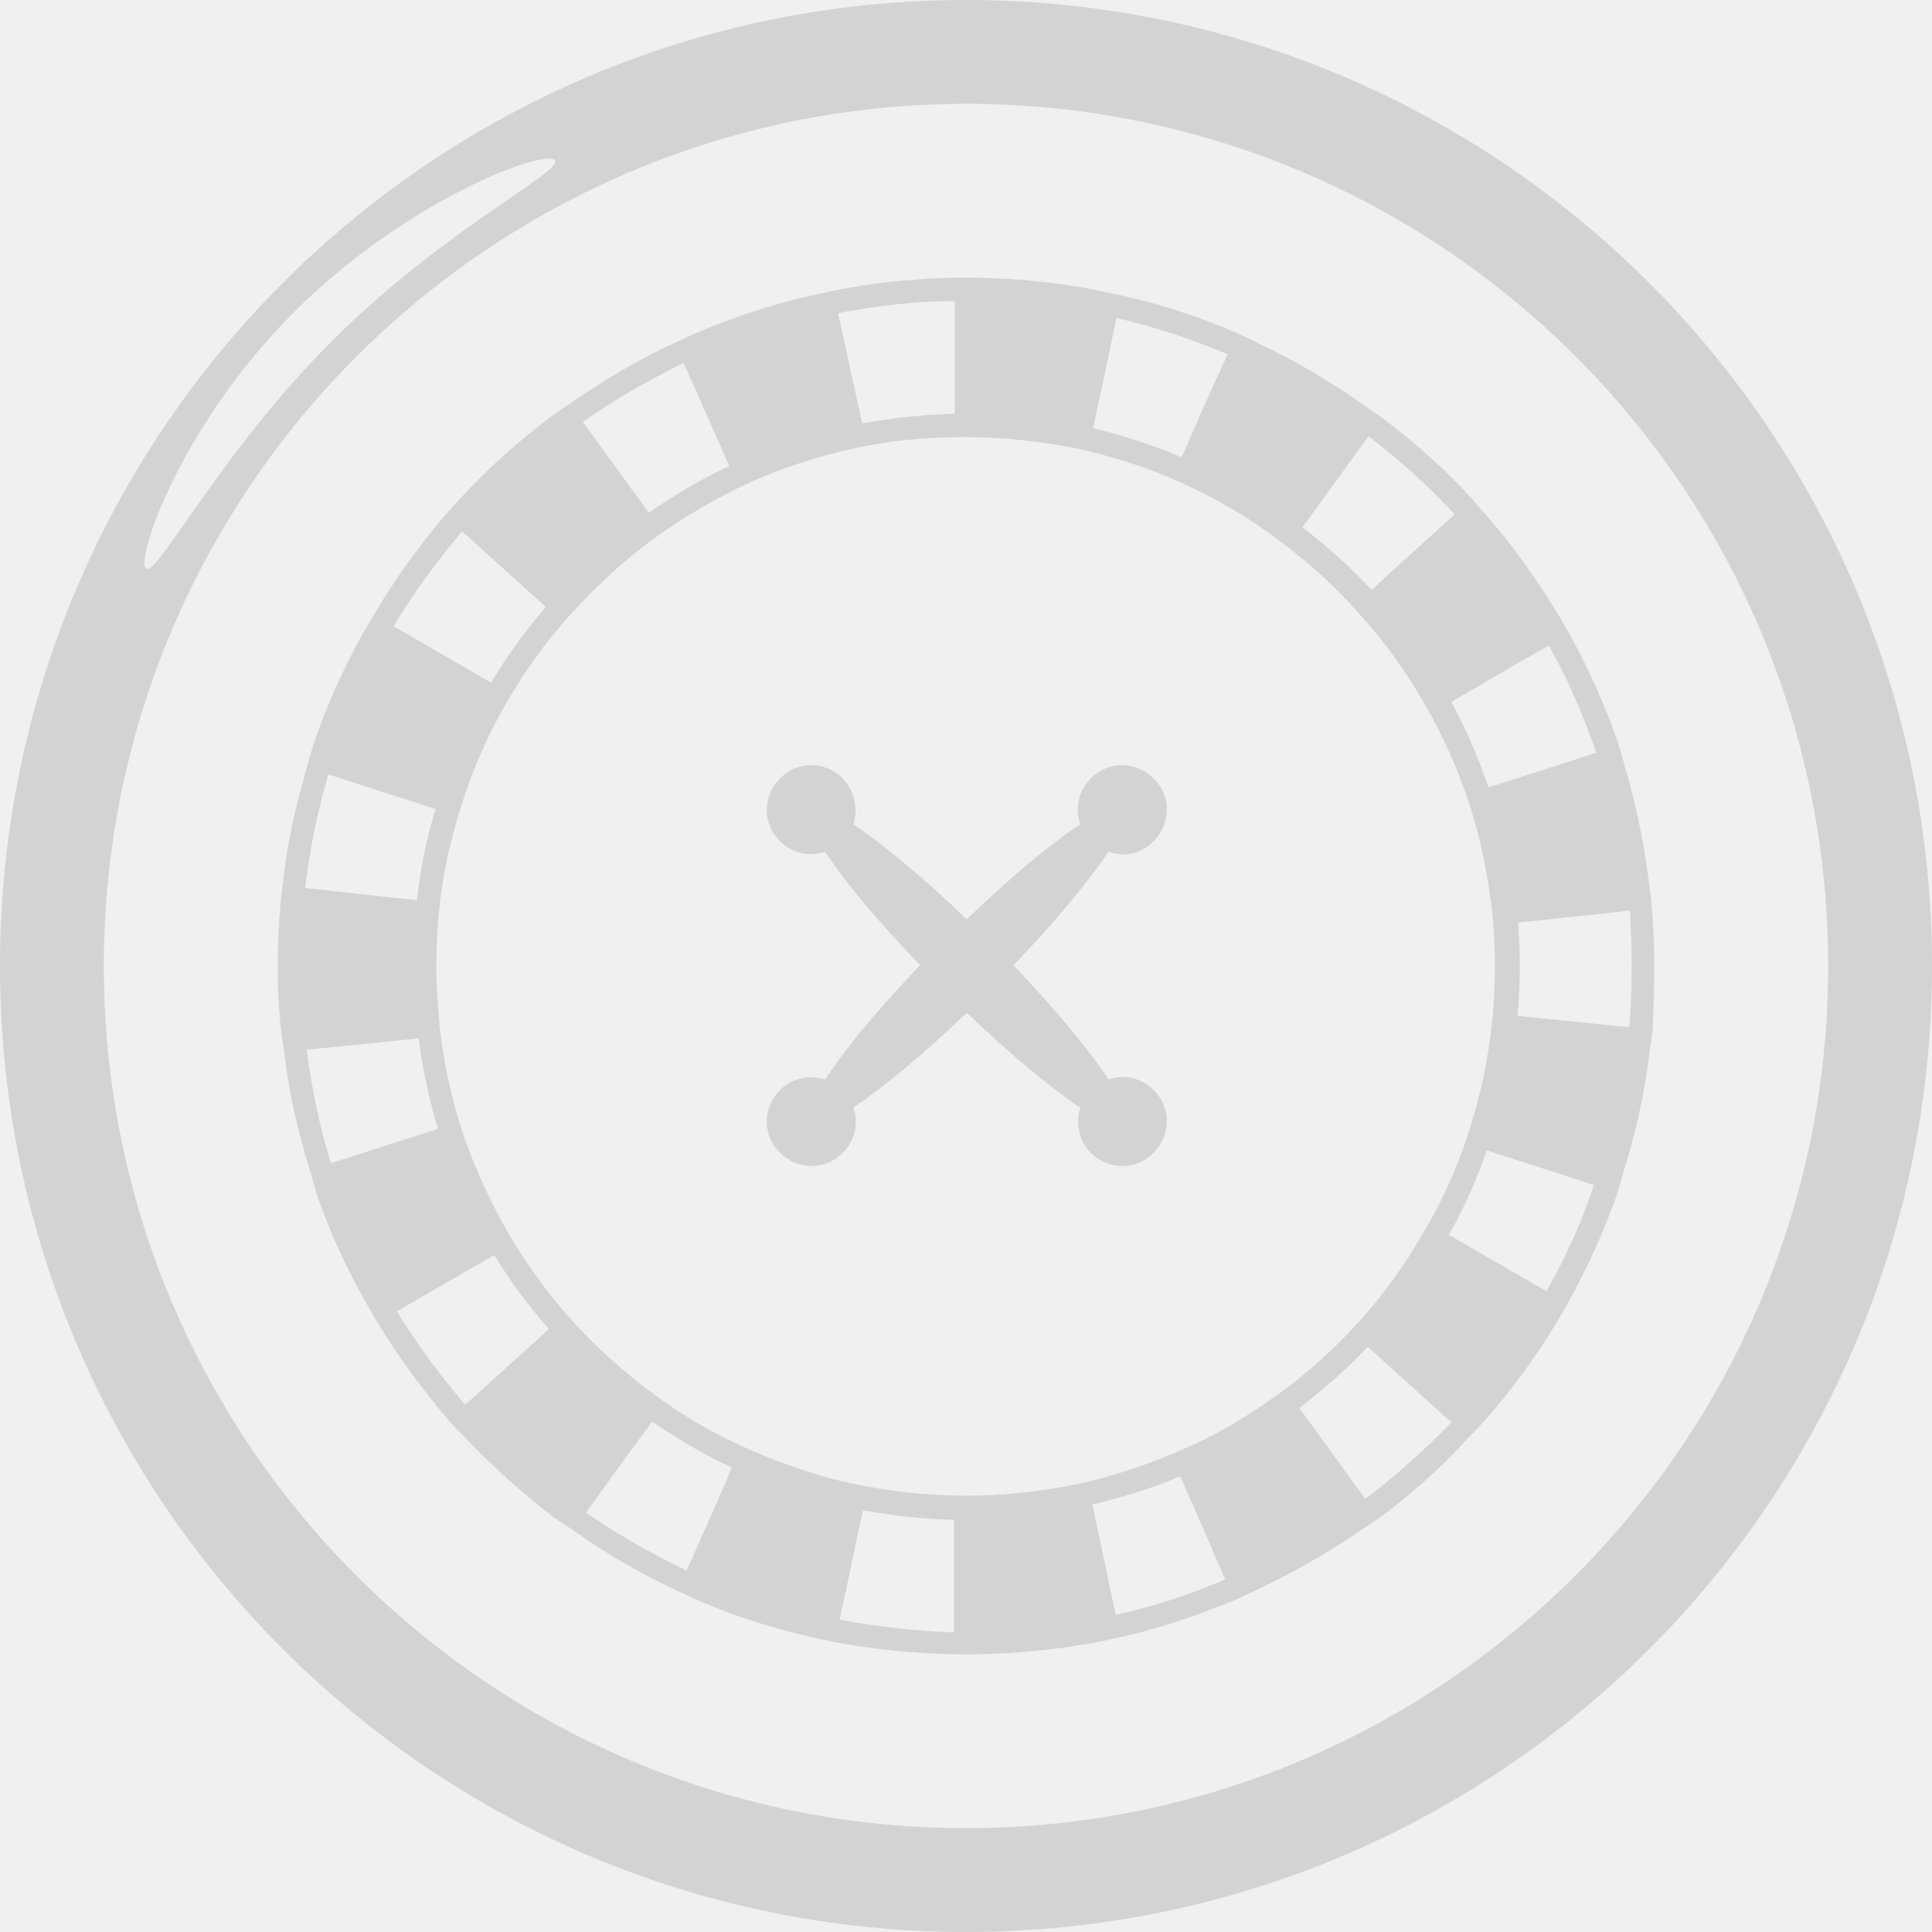
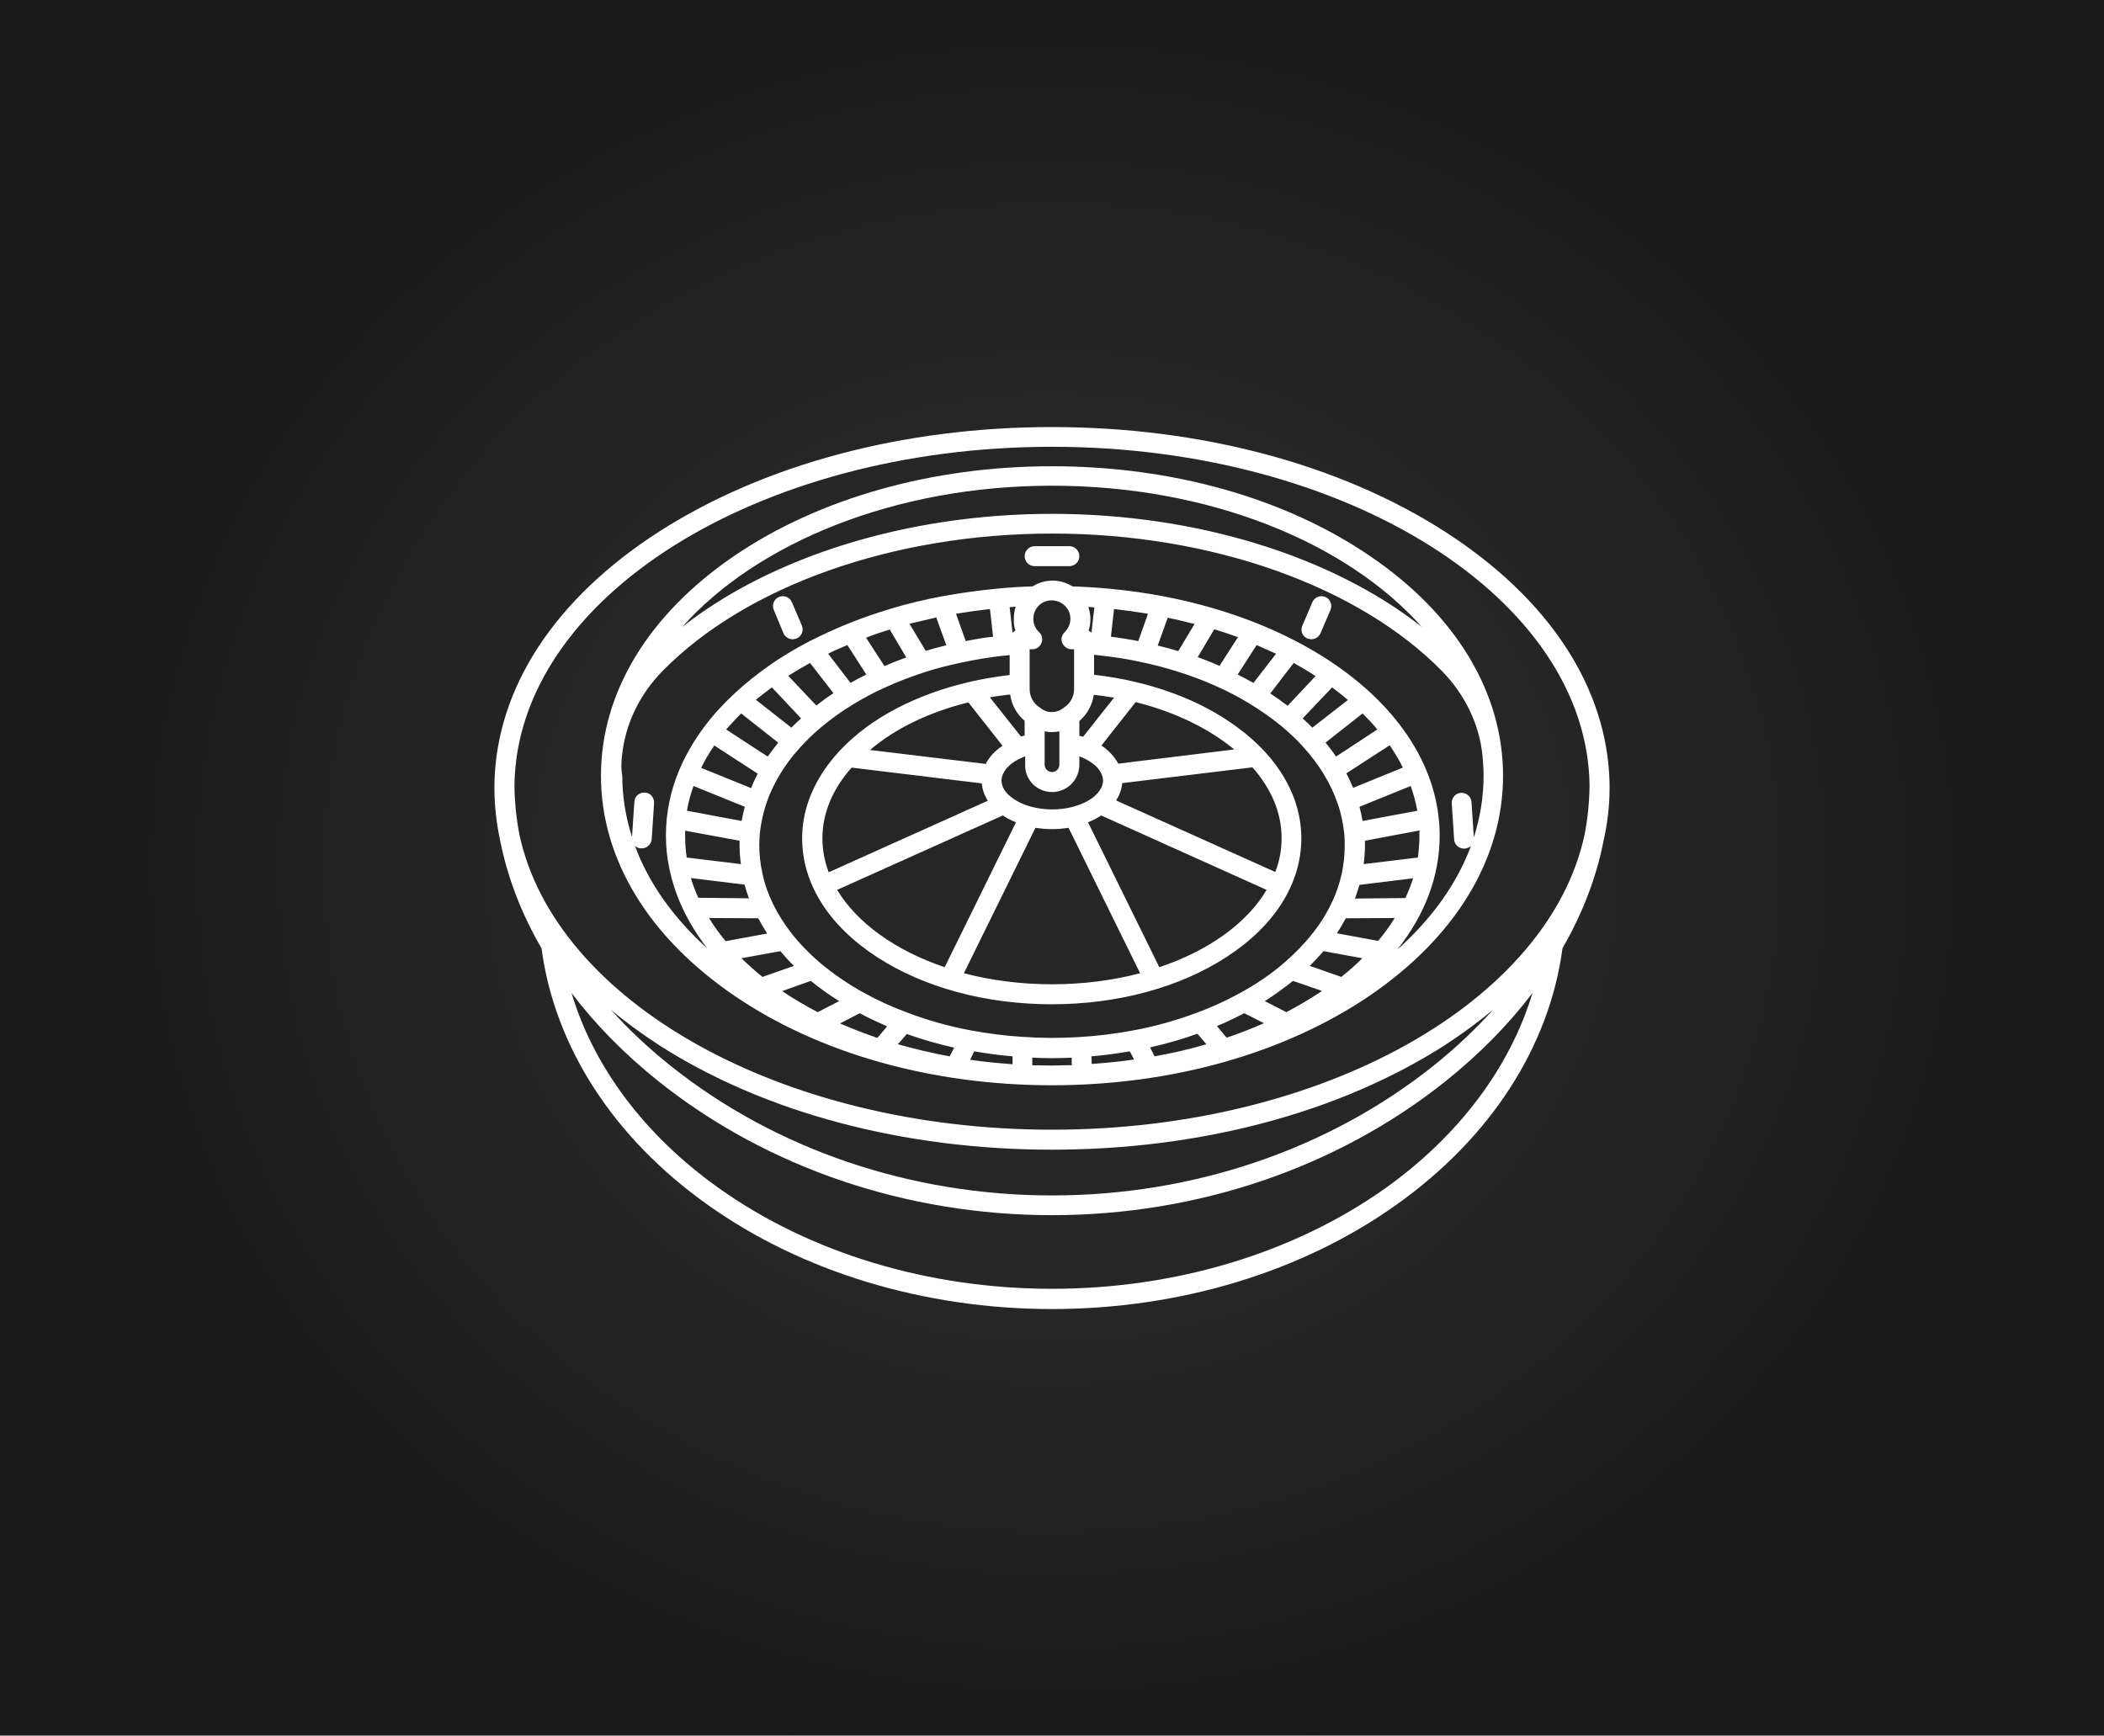
- <svg xmlns="http://www.w3.org/2000/svg" version="1.1" id="online-roulette" x="0px" y="0px" viewBox="0 0 240 240" enable-background="new 0 0 240 240" xml:space="preserve">
-   <g>
-     <path fill="#D4D3D3" d="M120,0C53.7,0,0,53.7,0,120s53.7,120,120,120c66.3,0,120-53.7,120-120S186.3,0,120,0z M36.5,38.8   c14-14,31.1-20.3,32.4-18.9c1.3,1.3-13.7,8.5-27.7,22.5c-14,14-21.8,29.5-23.1,28.2C16.9,69.3,22.5,52.8,36.5,38.8z M120,227.1   c-59.1,0-107.1-47.9-107.1-107.1C12.9,60.9,60.9,12.9,120,12.9c59.1,0,107.1,47.9,107.1,107.1C227.1,179.1,179.1,227.1,120,227.1z" />
-     <path fill="#D4D3D3" d="M205.5,120c0-2.4-0.1-4.7-0.3-7.1h0l-0.1-1.4l-0.2-1.4h0c-0.6-5-1.6-9.9-3-14.7l0,0l-0.4-1.4l0,0l-0.4-1.4   l0,0c-1.6-4.8-3.7-9.4-6.1-13.8l0,0l-0.7-1.2l-0.7-1.2h0c-2.6-4.3-5.5-8.4-8.8-12.2h0l-1-1.1c0,0,0,0,0,0l-0.9-1.1l0,0   c-3.4-3.7-7.2-7.1-11.2-10.1l0,0l-1.2-0.8c0,0,0,0,0,0l-1.1-0.8l0,0c-4.1-2.9-8.5-5.5-13-7.6h0L155,42l-1.3-0.6l0,0   c-4.6-2-9.4-3.6-14.4-4.7v0l-1.4-0.3l-1.4-0.3l0,0c-4.9-1-10-1.5-15-1.6v0H120h-1.4v0c-5,0.1-10.1,0.6-15,1.6l0,0l-1.4,0.3l0,0   l-1.4,0.3v0c-4.9,1.1-9.7,2.7-14.4,4.7l0,0l-1.3,0.6l-1.3,0.6l0,0c-4.6,2.1-8.9,4.7-13.1,7.6l0,0L69.5,51c0,0,0,0,0,0l-1.1,0.8l0,0   c-4,3-7.8,6.4-11.2,10.1l0,0l-1,1.1l-1,1.1h0C52,67.9,49,72,46.5,76.3h0l-0.7,1.2L45,78.8l0,0c-2.4,4.4-4.5,9-6.1,13.8l0,0   l-0.4,1.4l0,0l-0.4,1.4l0,0c-1.4,4.8-2.5,9.7-3,14.7h0l-0.2,1.4l-0.1,1.4h0c-0.2,2.4-0.3,4.8-0.3,7.1c0,2.6,0.1,5.3,0.4,7.9h0   l0.2,1.4l0.2,1.4h0c0.6,5,1.7,9.9,3.2,14.7h0l0.4,1.4c0,0,0,0,0,0l0.4,1.4l0,0c1.6,4.7,3.7,9.3,6.2,13.7l0,0l0.7,1.2l0,0l0.7,1.2   l0,0c2.6,4.3,5.6,8.3,8.8,12.1l0,0l1,1.1v0l1,1h0c3.4,3.6,7.2,7,11.1,10v0l1.2,0.8c0,0,0,0,0,0l1.2,0.8h0c4.1,2.9,8.4,5.4,12.9,7.5   v0l1.3,0.6l1.3,0.6v0c4.6,2,9.4,3.5,14.2,4.6l0,0l1.4,0.3c0,0,0,0,0,0l1.4,0.3h0c4.9,0.9,9.9,1.4,14.9,1.5v0h1.4h1.4v0   c5-0.1,10-0.6,14.9-1.5l0,0l1.4-0.3l1.4-0.3l0,0c4.9-1.1,9.6-2.7,14.2-4.6l0,0l1.3-0.6l1.3-0.6l0,0c4.5-2.1,8.9-4.6,13-7.4h0   l1.2-0.8l1.2-0.8l0,0c4-3,7.8-6.3,11.1-10h0l1-1v0l1-1.1l0,0c3.3-3.7,6.3-7.8,8.9-12.1l0,0l0.7-1.2c0,0,0,0,0,0l0.7-1.2l0,0   c2.4-4.3,4.5-8.9,6.2-13.7l0,0l0.4-1.4l0,0l0.4-1.4h0c1.5-4.8,2.6-9.7,3.2-14.7h0l0.2-1.4l0.2-1.4h0   C205.4,125.3,205.5,122.6,205.5,120z M168.7,164.3L168.7,164.3c-3.1,3.4-6.5,6.5-10.2,9.1c-3.7,2.7-7.7,5-11.9,6.8   c-4.2,1.8-8.6,3.3-13,4.2h0c-4.5,0.9-9,1.4-13.6,1.4c-4.6,0-9.2-0.5-13.6-1.4c-4.5-0.9-8.8-2.4-13-4.2c-4.2-1.8-8.2-4.1-11.9-6.8   l0,0c-3.7-2.7-7.2-5.8-10.2-9.1h0c-3.1-3.4-5.8-7.1-8.1-11l0,0c-2.3-4-4.2-8.2-5.7-12.5v0c-1.4-4.3-2.4-8.8-2.9-13.4h0   c-0.2-2.4-0.4-4.9-0.4-7.3c0-2.1,0.1-4.3,0.3-6.5c0.4-4.6,1.4-9.1,2.8-13.5v0c1.4-4.4,3.2-8.6,5.5-12.6l0,0c2.3-4,5-7.8,8.1-11.2   c3.1-3.4,6.5-6.6,10.2-9.3c3.7-2.7,7.8-5.1,11.9-7h0c4.2-1.9,8.6-3.3,13.1-4.3l0,0c4.5-1,9.1-1.4,13.8-1.4c4.6,0,9.2,0.5,13.8,1.4   c4.5,1,9,2.4,13.1,4.3c4.2,1.9,8.2,4.2,11.9,7h0c3.7,2.7,7.2,5.9,10.2,9.3v0c3.1,3.4,5.8,7.2,8.1,11.2c2.3,4,4.2,8.2,5.6,12.6v0   c1.4,4.4,2.3,8.9,2.8,13.5l0,0c0.2,2.2,0.3,4.3,0.3,6.5c0,2.4-0.1,4.8-0.4,7.3l0,0c-0.5,4.6-1.5,9.1-2.9,13.4   c-1.4,4.3-3.3,8.6-5.7,12.5C174.5,157.2,171.8,160.9,168.7,164.3z M202.7,120c0,2.5-0.1,5.1-0.3,7.6l-13.9-1.4   c0.2-2.1,0.3-4.1,0.3-6.2c0-1.8-0.1-3.6-0.2-5.4l8.6-0.9l5.3-0.6C202.6,115.5,202.7,117.7,202.7,120z M198.3,93.5l-9.6,3.1   l-3.8,1.2c-1.2-3.6-2.8-7.2-4.6-10.6l8.9-5.2l3.2-1.8C194.8,84.4,196.7,88.9,198.3,93.5z M180.7,63.9l-8.6,7.8l-1.7,1.6   c-2.6-2.8-5.5-5.4-8.6-7.8l8.2-11.3C173.8,57.1,177.4,60.3,180.7,63.9z M149.5,50.6l-2.7,6.2c-3.6-1.5-7.2-2.7-11-3.6l2.9-13.7   c4.7,1.1,9.3,2.6,13.8,4.5L149.5,50.6z M118.6,37.4v14c-3.9,0.1-7.7,0.5-11.5,1.2l-2.1-9.6l-0.9-4.1   C108.9,38,113.7,37.4,118.6,37.4z M84.9,45.1l1.5,3.3l4.2,9.5c-3.5,1.6-6.8,3.6-10,5.8l-8.2-11.3C76.4,49.6,80.6,47.2,84.9,45.1z    M57.4,66l10.4,9.4c-2.5,2.9-4.8,6.1-6.8,9.4l-12.1-7C51.4,73.6,54.3,69.7,57.4,66z M37.9,110.3c0.6-4.8,1.5-9.5,2.9-14.1l13.3,4.3   c-1.1,3.7-1.9,7.5-2.3,11.3l-3.1-0.3L37.9,110.3z M41.1,144.5c-1.4-4.6-2.4-9.3-3-14.1l13.9-1.4c0.5,3.8,1.3,7.6,2.4,11.2l-0.2,0.1   L41.1,144.5z M49.3,162.9l12.1-7c2,3.3,4.3,6.4,6.8,9.2l-10.4,9.4C54.7,170.9,51.8,167,49.3,162.9z M72.8,187.9l3.3-4.6l4.9-6.7   c3.2,2.2,6.5,4.1,9.9,5.7l-0.6,1.5l-5,11.3C80.9,193,76.7,190.6,72.8,187.9z M104.3,201.2l0.5-2.3l2.4-11.3   c3.7,0.7,7.5,1.1,11.3,1.2v14C113.8,202.6,109,202.1,104.3,201.2z M152.2,196.2c-4.4,1.9-9,3.4-13.6,4.4l-2.9-13.7   c3.7-0.9,7.4-2,10.9-3.5l2,4.5L152.2,196.2z M169.6,186.2l-6.6-9.1l-1.6-2.2c3-2.3,5.9-4.8,8.5-7.6l10.4,9.4   C177,180.1,173.4,183.3,169.6,186.2z M192.1,160.4l-12.1-7c1.9-3.4,3.4-6.8,4.7-10.5l13.3,4.3C196.5,151.8,194.5,156.2,192.1,160.4   z" />
-     <path fill="#D4D3D3" d="M143.3,104.5c2.2-2.2,2.2-5.7,0-7.8c-2.2-2.2-5.7-2.2-7.8,0c-1.5,1.5-2,3.7-1.3,5.7   c-3.7,2.4-8.7,6.6-14.1,11.8c-5.4-5.2-10.5-9.4-14.1-11.8c0.6-1.9,0.2-4.1-1.3-5.7c-2.2-2.2-5.7-2.2-7.8,0c-2.2,2.2-2.2,5.7,0,7.8   c1.5,1.5,3.7,2,5.6,1.3c2.4,3.7,6.6,8.7,11.8,14.1c-5.2,5.4-9.4,10.5-11.8,14.2c-1.9-0.6-4.1-0.2-5.6,1.3c-2.2,2.2-2.2,5.7,0,7.8   c2.2,2.2,5.7,2.2,7.8,0c1.5-1.5,2-3.7,1.3-5.6c3.7-2.5,8.7-6.6,14.1-11.8c5.4,5.2,10.5,9.4,14.1,11.8c-0.6,1.9-0.2,4.1,1.3,5.6   c2.2,2.2,5.7,2.2,7.8,0c2.2-2.2,2.2-5.7,0-7.8c-1.5-1.5-3.7-2-5.6-1.3c-2.4-3.7-6.6-8.7-11.8-14.2c5.2-5.4,9.4-10.5,11.8-14.1   C139.6,106.5,141.8,106.1,143.3,104.5z" />
+ <svg xmlns="http://www.w3.org/2000/svg" version="1.1" x="0px" y="0px" viewBox="0 0 800 660" enable-background="new 0 0 800 660" xml:space="preserve">
+   <g id="Layer_2">
+     <radialGradient id="SVGID_1_" cx="399.981" cy="329.932" r="395.506" gradientTransform="matrix(0.9639 0 0 0.88 14.4759 39.66)" gradientUnits="userSpaceOnUse">
+       <stop offset="0.5" style="stop-color:#262626" />
+       <stop offset="1" style="stop-color:#1A1A1A" />
+     </radialGradient>
+     <rect fill="url(#SVGID_1_)" width="800" height="660" />
+   </g>
+   <g id="Layer_1">
+     <path id="online-roulette" fill="#FFFFFF" d="M279.3,378.7c32.3,22,75.2,34,120.7,34s88.4-12.1,120.7-34   c32.7-22.3,50.8-52,50.8-83.7c0-31.7-18-61.5-50.8-83.7c-32.3-22-75.2-34-120.7-34s-88.4,12.1-120.7,34   c-32.7,22.3-50.8,52-50.8,83.7C228.5,326.7,246.6,356.4,279.3,378.7z M400,405.2c-0.7,0-7.4-0.1-7.5-0.1l0-2.9   c2.5,0.1,5,0.2,7.5,0.2c2.5,0,5-0.1,7.5-0.2l0,2.9C407.4,405,400.7,405.2,400,405.2z M281.9,364.4l14.8-2.7   c1.6,1.9,3.3,3.8,5.2,5.6l-12,4.2C287.1,369.2,284.4,366.8,281.9,364.4z M289.9,332.1c-0.8-3.5-1.2-7.1-1.2-10.6   c0-1.5,0.1-3,0.2-4.5c0.4-3.8,1.2-7.6,2.4-11.2c1.2-3.7,2.9-7.4,5-10.9c2.1-3.6,4.7-7.1,7.8-10.5c2.5-2.8,5.3-5.5,8.3-8   c3.6-3,7.6-5.9,11.9-8.5c3.8-2.3,7.8-4.5,12.1-6.4c4.7-2.2,9.8-4.1,14.9-5.8c4.6-1.5,9.3-2.7,14.1-3.7c5.5-1.2,11-2.1,16.6-2.7   c0.1,0,0.2,0,0.3,0c0.5-0.1,1.1-0.1,1.6-0.2v7.6c-21,2.4-40.3,9.4-54.6,19.9c-15.6,11.6-24.3,26.5-24.3,42.2   c0,17.2,10.1,33.2,28.4,45.1c17.8,11.6,41.4,18,66.5,18c25.1,0,48.7-6.4,66.5-18c18.3-11.9,28.4-27.9,28.4-45.1   c0-15.7-8.6-30.7-24.3-42.2C456.3,266,437,259,416,256.6V249c0.3,0,0.6,0.1,0.9,0.1c5.7,0.6,11.3,1.4,16.7,2.6   c4.8,1,9.5,2.2,14.2,3.7c5.1,1.6,10.2,3.5,15,5.7c4.3,1.9,8.4,4.1,12.2,6.4c4.3,2.6,8.4,5.5,12.1,8.5c3.1,2.6,5.9,5.2,8.4,8   c3.1,3.4,5.7,6.9,7.9,10.5c2.2,3.6,3.9,7.3,5.2,11c1.3,3.7,2.1,7.6,2.5,11.4c0.2,1.6,0.2,3.2,0.2,4.7c0,3.5-0.4,7.1-1.1,10.5   c-0.9,4-2.2,7.9-4.1,11.7c-1.9,4-4.4,7.9-7.4,11.6c-3,3.8-6.6,7.4-10.5,10.8c-5.1,4.4-10.9,8.3-17.4,11.8   c-5.1,2.8-10.7,5.3-16.5,7.4c-7.6,2.8-15.8,5.1-24.3,6.6c-6.5,1.2-13.3,2-20.1,2.4c-7.1,0.4-14.2,0.4-21-0.1   c-6.7-0.4-13.4-1.3-20-2.5c-8.4-1.6-16.5-3.9-24.1-6.8c-5.7-2.1-11.1-4.6-16.2-7.4c-6.4-3.5-12.1-7.5-17.2-11.8   c-3.9-3.4-7.4-7-10.3-10.7c-2.9-3.7-5.3-7.5-7.2-11.4C292.1,340,290.7,336.1,289.9,332.1z M400,278.4c0.9,0,1.9-0.1,2.8-0.3v12.7   c0,1.6-1.3,2.8-2.8,2.8s-2.8-1.3-2.8-2.8v-12.7C398.1,278.3,399.1,278.4,400,278.4z M415.9,264.2c2.6,0.3,5.2,0.7,7.7,1.1   l-11.8,14.9c-0.5-0.2-1-0.3-1.4-0.4v-5.6C413.4,271.6,415.3,268.1,415.9,264.2z M312.7,318.8c0-9.7,4-18.9,11.1-26.9l49.5,6   c0.2,2.3,1,4.6,2.3,6.6l-60.5,27.2C313.5,327.5,312.7,323.2,312.7,318.8z M368.2,267.1l13,16.5c-2.9,1.9-5.1,4.3-6.4,6.9l-44-5.3   C340.3,277.1,353.2,270.8,368.2,267.1z M400,301.2c5.7,0,10.4-4.6,10.4-10.4v-3.2c0.4,0.2,0.8,0.3,1.2,0.5c4.1,1.8,6.9,4.4,7.6,7.3   c0.1,0.5,0.2,0.9,0.2,1.4c0,2.7-1.9,4.8-3.4,6.1c-2.1,1.8-5,3.1-8.4,4c-4.8,1.2-10.2,1.2-15,0c-3.3-0.8-6.2-2.2-8.4-4   c-1.6-1.3-3.4-3.4-3.4-6.1c0-0.5,0.1-0.9,0.2-1.4c0.7-2.8,3.4-5.5,7.6-7.3c0.4-0.2,0.8-0.3,1.2-0.5v3.2   C389.6,296.5,394.3,301.2,400,301.2z M381.3,310.1c1.5,1,3.2,1.9,5,2.6l-27.1,55.1c-18.7-6.3-33.3-16.8-40.9-29.4L381.3,310.1z    M393.7,314.8c2.1,0.3,4.2,0.5,6.3,0.5c2.1,0,4.2-0.2,6.3-0.5l27.2,55.3c-10.3,2.7-21.6,4.2-33.5,4.2s-23.1-1.5-33.5-4.2   L393.7,314.8z M440.8,367.8l-27.1-55.1c1.8-0.7,3.5-1.6,5-2.6l62.9,28.3C474.1,351.1,459.4,361.6,440.8,367.8z M484.9,331.6   l-60.5-27.2c1.3-2.1,2.1-4.3,2.3-6.6l49.5-6c7.1,8,11.1,17.2,11.1,26.9C487.3,323.2,486.5,327.5,484.9,331.6z M425.2,290.4   c-1.4-2.6-3.6-5-6.4-6.9l13-16.5c15,3.7,27.9,10.1,37.5,18L425.2,290.4z M389.6,279.7c-0.5,0.1-1,0.3-1.4,0.4l-11.8-14.9   c2.5-0.5,5.1-0.8,7.7-1.1c0.5,3.9,2.5,7.5,5.5,10V279.7z M510,371.5l-12-4.2c1.8-1.8,3.6-3.7,5.2-5.6l14.8,2.7   C515.6,366.8,512.9,369.2,510,371.5z M415,401.7c4.9-0.4,9.8-1.1,14.6-1.9l1.6,3.1c-5.3,0.8-10.7,1.3-16.1,1.7L415,401.7z    M473.1,385.3l7.5,3.8c-4.6,2-9.3,3.9-14.2,5.5l-3.7-4.4C466.3,388.7,469.8,387,473.1,385.3z M455.3,393.1l3.4,4   c-6.4,1.9-13,3.4-19.7,4.6l-1.7-3.4C443.5,396.9,449.5,395.2,455.3,393.1z M501.7,377.5c-4,2.6-8.2,5.1-12.6,7.4l-8.2-4.2   c3.8-2.4,7.4-5,10.7-7.7l11,3.8C502.4,377.1,502,377.3,501.7,377.5z M326.9,385.3c3.3,1.8,6.8,3.4,10.4,5l-3.7,4.4   c-4.9-1.7-9.6-3.5-14.2-5.5L326.9,385.3z M370.4,399.8c4.8,0.8,9.7,1.5,14.6,1.9l0,3c-5.4-0.4-10.8-0.9-16.1-1.7L370.4,399.8z    M361.1,401.7c-6.7-1.2-13.3-2.8-19.7-4.6l3.4-3.9c5.8,2.1,11.8,3.8,18,5.2L361.1,401.7z M308.3,373c3.3,2.7,6.9,5.3,10.8,7.7   l-8.2,4.2c-4.8-2.5-9.3-5.2-13.5-8L308.3,373z M524,357.8l-15.7-2.9c1.3-1.9,2.4-3.8,3.4-5.7l18.6-0.1   C528.5,352,526.4,355,524,357.8z M534.4,341.5l-19.2,0.2c0.6-1.7,1.2-3.5,1.7-5.2l20.4-2.5C536.5,336.5,535.5,339,534.4,341.5z    M539.7,317.8c0,2.8-0.2,5.6-0.6,8.3l-20.6,2.5c0.3-2.3,0.5-4.7,0.5-7.1c0-0.6,0-1.2,0-1.8l20.8-3.9   C539.6,316.5,539.7,317.1,539.7,317.8z M518.1,312.2c-0.3-1.8-0.7-3.6-1.2-5.4l19.5-7.9c1.1,3.1,1.9,6.2,2.5,9.4L518.1,312.2z    M514.5,299.6c-0.8-1.8-1.6-3.7-2.6-5.5l16.5-10.7c1.9,2.8,3.6,5.6,5,8.5L514.5,299.6z M508,287.7c-1.2-1.8-2.6-3.6-4-5.3   l14.1-11.1c2,2,3.9,4,5.6,6.1L508,287.7z M499,276.7c-1.2-1.2-2.4-2.4-3.7-3.5l11.2-11.8c2.1,1.6,4.1,3.1,6,4.8L499,276.7z    M489.6,268.4c-2.1-1.6-4.3-3.2-6.6-4.7l8.9-11.6c2.9,1.6,5.6,3.2,8.3,5L489.6,268.4z M476.6,259.7c-2-1.1-4-2.2-6-3.2l7.2-11.2   c2.5,1.1,5,2.2,7.4,3.3L476.6,259.7z M463.7,253.2c-2.7-1.2-5.5-2.3-8.3-3.3l6.3-10.6c3,0.9,6,1.9,9,3L463.7,253.2z M448,247.6   c-2.6-0.8-5.2-1.5-7.8-2.1l3.8-10.6c3.4,0.7,6.8,1.5,10.2,2.4L448,247.6z M432.8,243.8c-3.4-0.7-6.9-1.2-10.4-1.7l1.2-10.5   c4.4,0.5,8.7,1.1,12.9,1.8L432.8,243.8z M415,240.6c-0.3-0.3-0.7-0.6-1.1-0.8c0.5-1.4,0.7-2.9,0.7-4.5c0-1.5-0.3-3-0.8-4.5   c0.8,0,1.5,0.1,2.3,0.2L415,240.6z M407,235.3c0,1.9-0.8,3.8-2.2,5.1c-1.1,1.1-1.5,2.7-0.9,4.1c0.6,1.4,2,2.4,3.5,2.4h1V262   c0,2.9-1.5,5.6-3.9,7.1c-0.1,0.1-0.2,0.2-0.3,0.2l0,0c-2.5,2-6,2-8.5,0l0,0c-0.1-0.1-0.2-0.2-0.3-0.2c-2.5-1.6-3.9-4.2-3.9-7.1   v-15.1h1c1.5,0,2.9-0.9,3.5-2.4c0.6-1.4,0.2-3.1-0.9-4.1c-1.4-1.3-2.2-3.1-2.2-5.1c0-4,3.3-7.2,7.3-7   C404,228.5,407,231.6,407,235.3z M386.1,239.8c-0.4,0.2-0.8,0.5-1.1,0.8l-1.1-9.7c0.8-0.1,1.5-0.1,2.3-0.2c-0.5,1.4-0.7,3-0.7,4.6   C385.4,236.9,385.6,238.4,386.1,239.8z M376.4,231.6l1.2,10.5c-3.5,0.4-7,1-10.4,1.7l-3.7-10.4C367.7,232.7,372,232.1,376.4,231.6z    M356,234.8l3.8,10.6c-2.6,0.6-5.2,1.3-7.8,2.1l-6.2-10.3C349.1,236.4,352.5,235.6,356,234.8z M338.3,239.4l6.3,10.6   c-2.8,1-5.6,2.1-8.3,3.3l-7-10.8C332.3,241.3,335.3,240.3,338.3,239.4z M322.2,245.3l7.2,11.2c-2.1,1-4.1,2.1-6,3.2l-8.5-11.1   C317.2,247.4,319.7,246.3,322.2,245.3z M308,252.1l8.9,11.5c-2.3,1.5-4.5,3.1-6.5,4.7L299.7,257C302.4,255.3,305.2,253.7,308,252.1   z M293.5,261.4l11.1,11.8c-1.3,1.1-2.5,2.3-3.7,3.5l-13.5-10.6C289.4,264.5,291.4,262.9,293.5,261.4z M281.8,271.3l14.1,11.1   c-1.4,1.8-2.7,3.5-4,5.3l-15.8-10.3C277.9,275.4,279.8,273.3,281.8,271.3z M271.6,283.5l16.5,10.7c-0.9,1.8-1.8,3.6-2.5,5.5   l-19-7.7C268,289.1,269.7,286.2,271.6,283.5z M263.7,298.9l19.5,7.9c-0.5,1.8-0.9,3.6-1.2,5.4l-20.8-3.9   C261.7,305.1,262.6,302,263.7,298.9z M281.2,319.7c0,0.6,0,1.2,0,1.8c0,2.4,0.2,4.7,0.5,7.1l-20.6-2.5c-0.4-2.8-0.6-5.6-0.6-8.3   c0-0.7,0-1.3,0-1.9L281.2,319.7z M283.1,336.4c0.5,1.8,1,3.5,1.7,5.2l-19.3-0.2c-1.1-2.5-2.1-5-2.8-7.5L283.1,336.4z M288.3,349.2   c1,1.9,2.2,3.9,3.4,5.8l-15.8,2.9c-2.4-2.9-4.5-5.8-6.3-8.8L288.3,349.2z M400,184.7c59.6,0,112,21.5,140.6,53.7   c-34-26.8-85.5-43-140.6-43s-106.6,16.3-140.6,43C288,206.3,340.4,184.7,400,184.7z M236.5,287.5c1.2-12.2,6.8-23.6,15.4-32.3   c31.5-32.2,87.5-52.3,148.2-52.3c60.7,0,116.6,20.1,148.2,52.3c8.6,8.8,14.2,20.1,15.4,32.3c0.2,2.5,0.4,5,0.4,7.5   c0,8-1.3,15.9-3.7,23.4l-0.9-13.4c-0.1-2.1-1.9-3.6-4-3.5c-2.1,0.1-3.6,1.9-3.5,4l0.9,13.7c0.1,2,1.8,3.5,3.8,3.5   c0.1,0,0.2,0,0.3,0c0.9-0.1,1.7-0.5,2.3-1c-5.4,14.5-15,27.8-28,39.4c10.3-13,16.1-27.7,16.1-43.3c0-50.8-61.2-92.3-139.6-94.8   c-2.1-1.3-4.5-2.1-7-2.2c-3-0.1-5.8,0.7-8.2,2.2c-4.3,0.1-8.7,0.4-13,0.8c-7.3,0.7-14.6,1.7-21.6,3c-6.4,1.2-12.7,2.7-18.7,4.5   c-5.7,1.7-11.3,3.6-16.7,5.8c-5.2,2.1-10.2,4.4-14.9,6.8c-5.5,2.9-10.8,6-15.5,9.4c-4.6,3.2-8.9,6.7-12.8,10.3   c-4.3,4-8.1,8.1-11.4,12.5c-4,5.3-7.2,10.8-9.6,16.4c-3.5,8.2-5.2,16.7-5.2,25.2c0,4.2,0.4,8.4,1.3,12.5c2.2,10.8,7.1,21,14.5,30.5   c-12.8-11.5-22.3-24.7-27.6-39.1c0.6,0.6,1.4,1,2.3,1c0.1,0,0.2,0,0.3,0c2,0,3.6-1.5,3.8-3.5l0.9-13.7c0.1-2.1-1.4-3.9-3.5-4   c-2.1-0.1-3.9,1.4-4,3.5l-0.9,13.4c-2.4-7.6-3.7-15.4-3.7-23.4C236.1,292.4,236.2,289.9,236.5,287.5z M612,299.8c0-0.3,0-2,0-2   c-0.8-36.3-23-70.2-62.7-95.7c-39.9-25.6-92.9-39.7-149.3-39.7s-109.3,14.1-149.3,39.7c-39.7,25.5-61.9,59.4-62.7,95.7   c0,0,0,1.7,0,2c0,6.8,0.8,13.4,2.2,20c2.8,13.9,8,27.6,15.7,40.8c5,37.5,27.4,72.1,63.1,97.5c35.9,25.6,82.5,39.7,131,39.7   s95.1-14.1,131-39.7c35.7-25.4,58.1-60,63.1-97.5c7.6-13.2,12.9-26.9,15.6-40.8C611.2,313.2,612,306.5,612,299.8z M400,169.9   c112.2,0,203.6,57.8,204.4,128.9c-0.1,6.2-0.7,12.4-1.9,18.6c-13.6,63.3-99.2,112.2-202.5,112.2s-188.9-48.9-202.5-112.2   c-1.2-6.2-1.8-12.4-1.9-18.6C196.4,227.6,287.8,169.9,400,169.9z M567.7,384c-6.8,7.5-14.4,14.7-22.8,21.4   c-39.8,31.7-91.2,49.2-144.9,49.2s-105.1-17.5-144.9-49.2c-8.4-6.7-16.1-13.9-22.8-21.4c5.6,4.7,11.8,9.2,18.4,13.5   c39.9,25.6,92.9,39.7,149.3,39.7s109.3-14.1,149.3-39.7C555.9,393.2,562,388.7,567.7,384z M526.7,451.9   C492,476.5,447,490.1,400,490.1s-92-13.6-126.7-38.3c-28.1-20-47.5-45.9-56-74.2c9.1,12,20.2,23.3,33.1,33.6   c41.1,32.8,94.2,50.9,149.6,50.9s108.5-18.1,149.6-50.9c12.9-10.3,24-21.6,33.1-33.6C574.1,406,554.7,431.9,526.7,451.9z    M297.9,240.8c0.6,1.4,2,2.3,3.5,2.3c0.5,0,1-0.1,1.5-0.3c1.9-0.8,2.8-3,2-4.9l-3.8-8.9c-0.8-1.9-3-2.8-4.9-2c-1.9,0.8-2.8,3-2,4.9   L297.9,240.8z M497.1,242.8c0.5,0.2,1,0.3,1.5,0.3c1.5,0,2.9-0.9,3.5-2.3l3.8-8.9c0.8-1.9-0.1-4.1-2-4.9c-1.9-0.8-4.1,0.1-4.9,2   l-3.8,8.9C494.3,239.8,495.2,242,497.1,242.8z M393.4,215.3h13.2c2.1,0,3.8-1.7,3.8-3.8s-1.7-3.8-3.8-3.8h-13.2   c-2.1,0-3.8,1.7-3.8,3.8S391.3,215.3,393.4,215.3z" />
  </g>
</svg>
